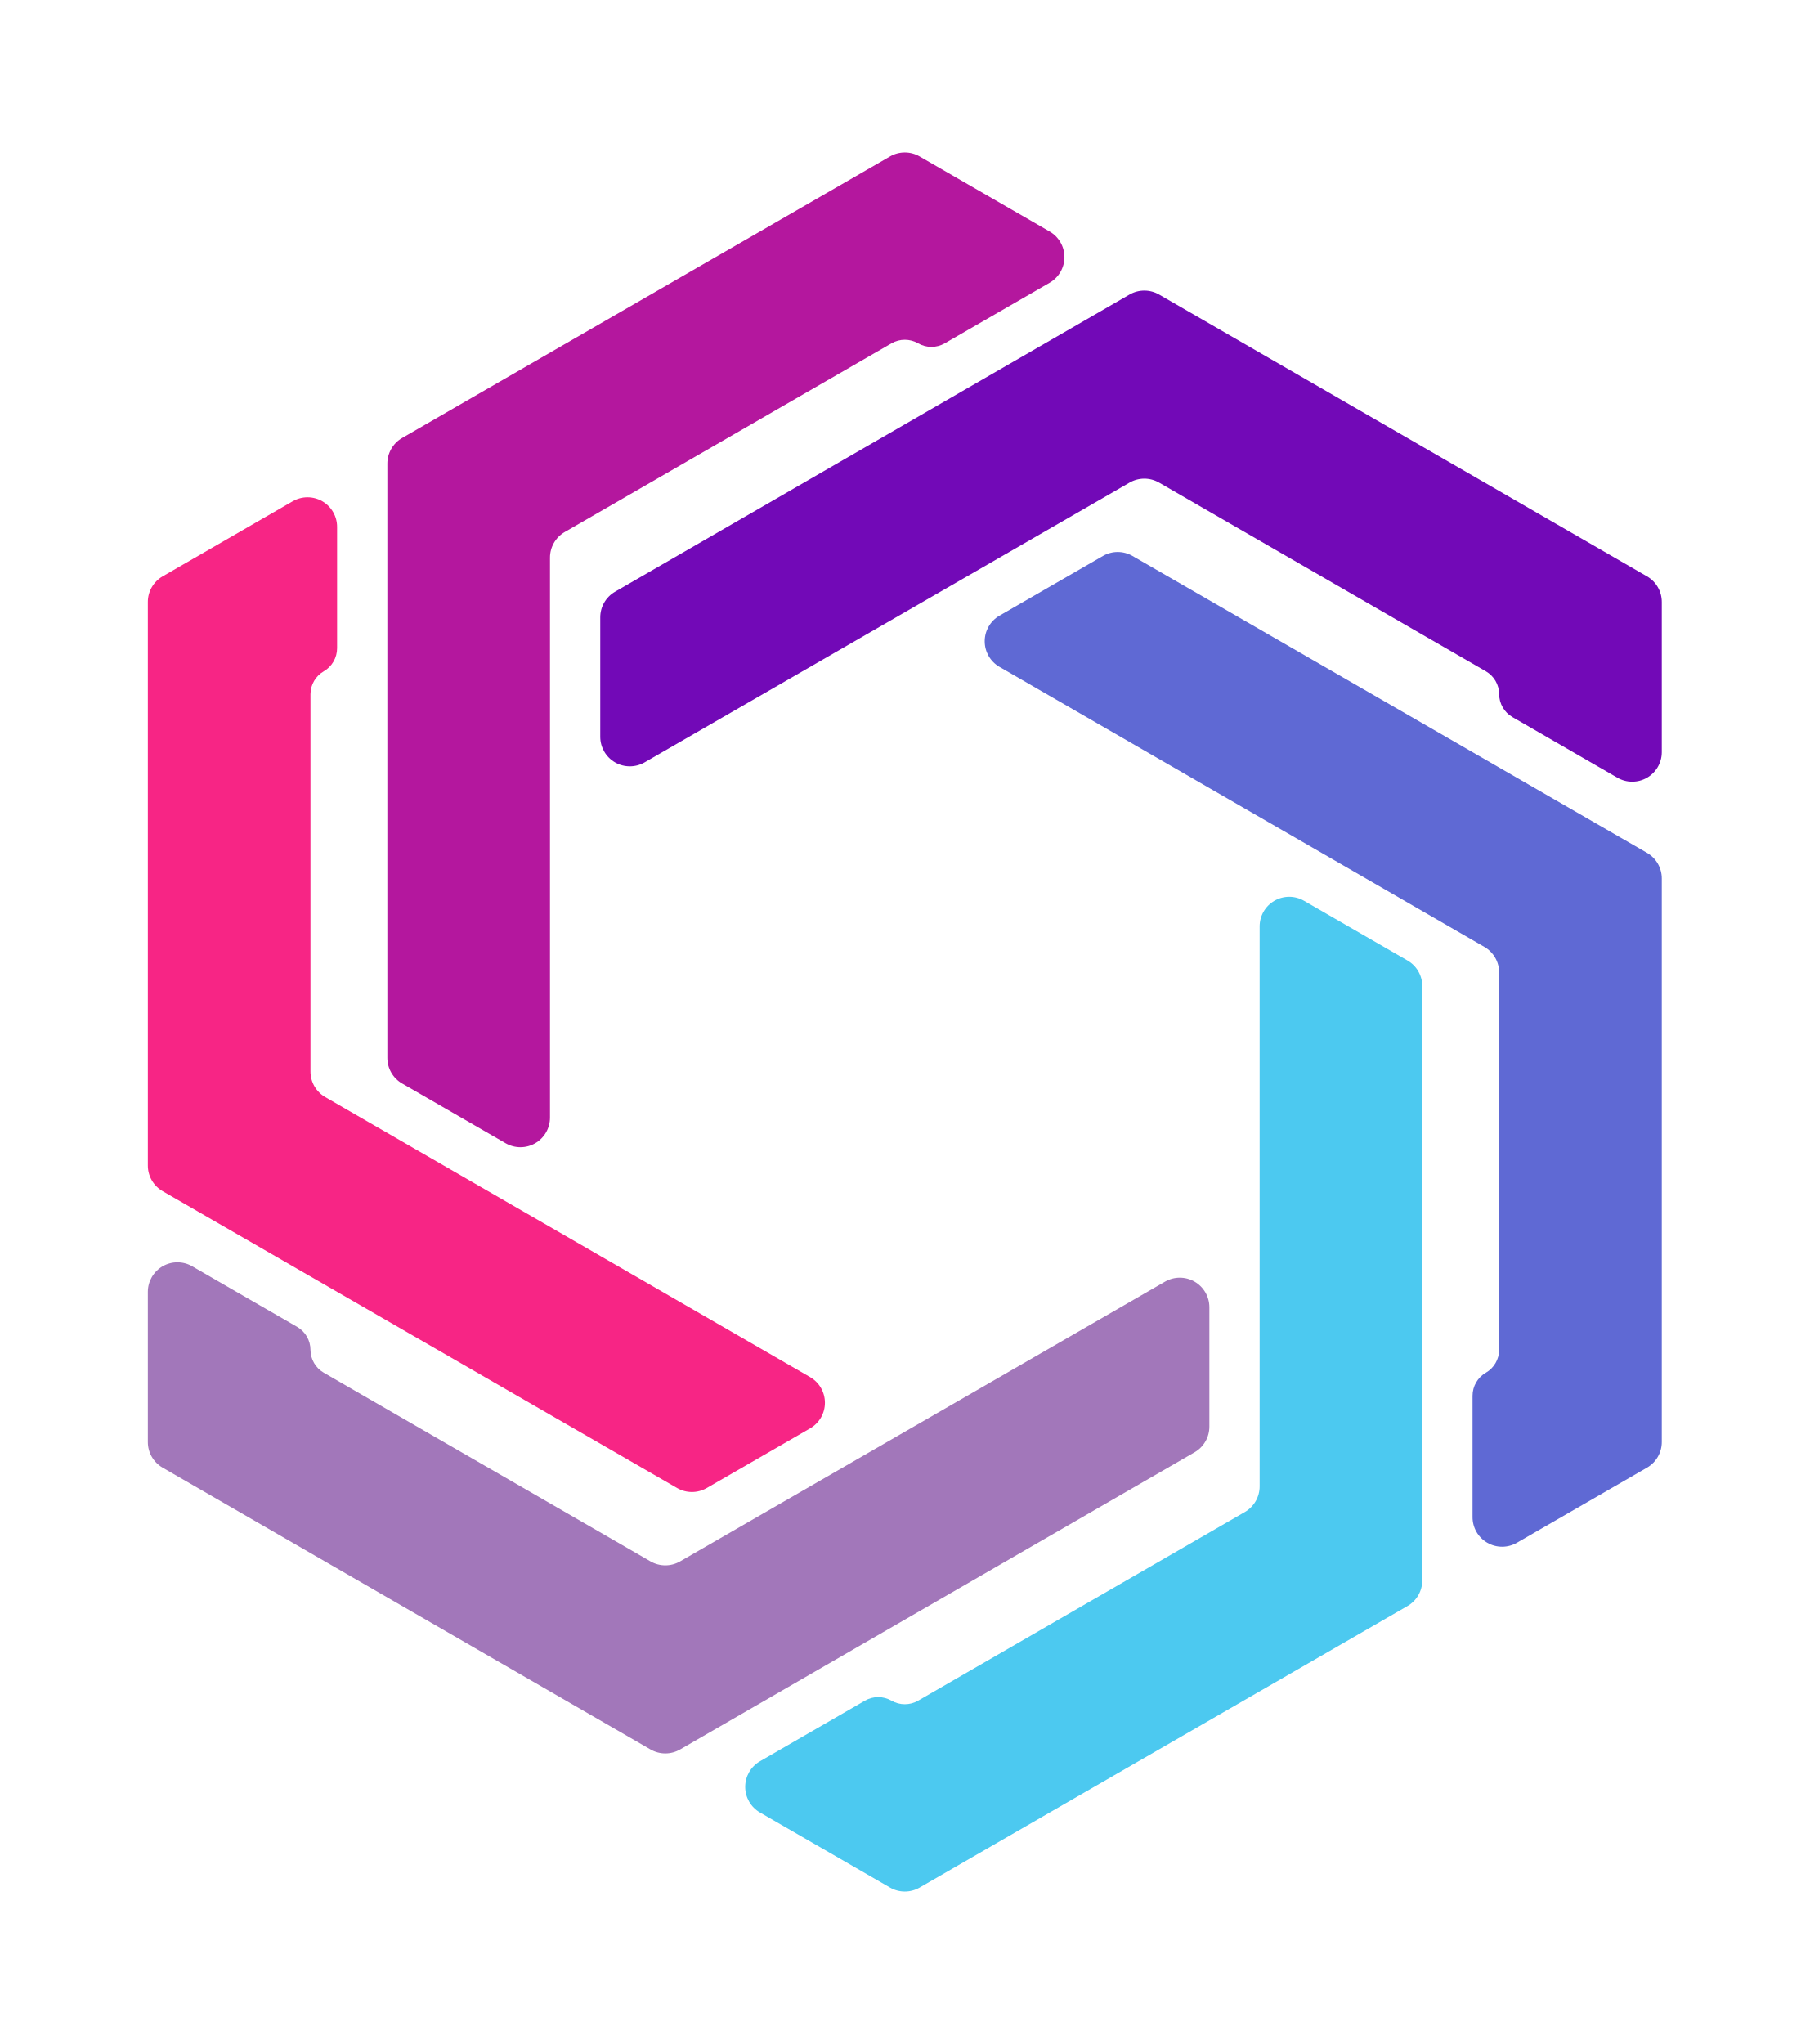
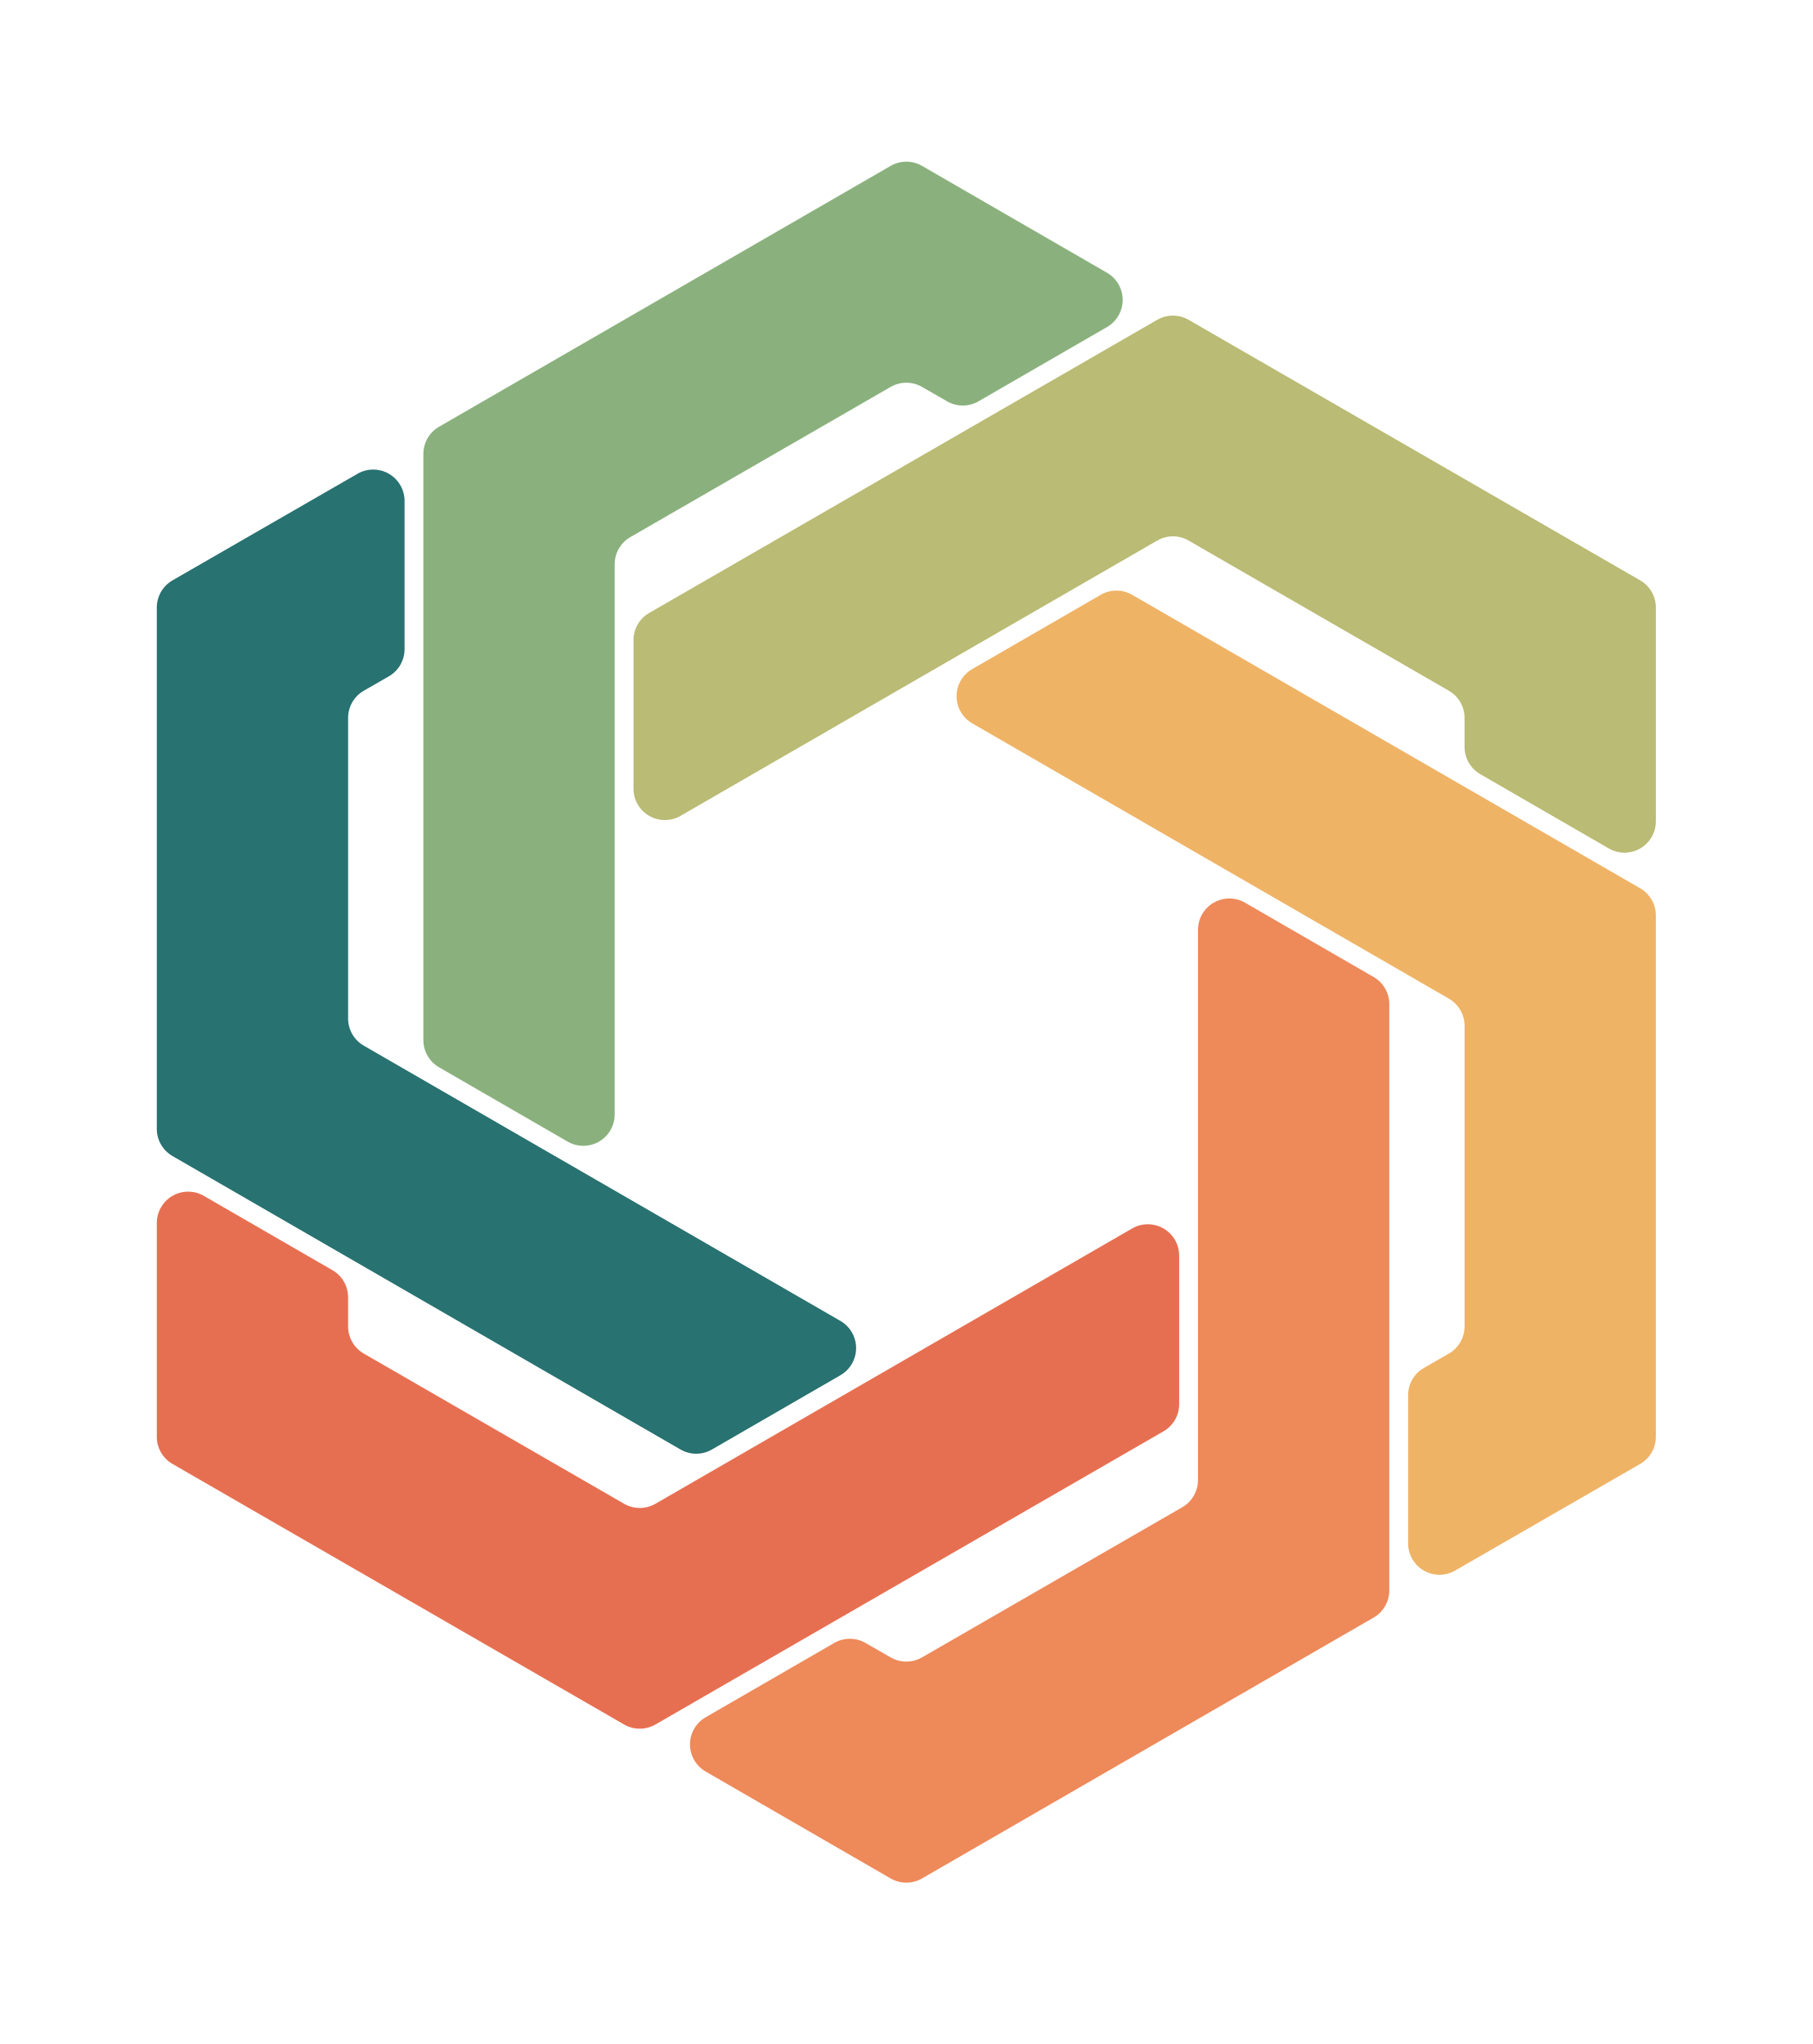
- <svg xmlns="http://www.w3.org/2000/svg" viewBox="-306 -345.6 612 691.2">
-   <path fill="#f72585" d="M-192 -167.4 A10 10 0 0 0 -207 -176.1 L-251 -150.7 A10 10 0 0 0 -256 -142 L-256 48.5 A10 10 0 0 0 -251 57.2 L-77 157.6 A10 10 0 0 0 -67 157.6 L-32 137.4 A10 10 0 0 0 -32 120.1 L-196 25.4 A10 10 0 0 1 -201 16.7 L-201 -110.9 A9 9 0 0 1 -196.5 -118.6 L-196.5 -118.6 A9 9 0 0 0 -192 -126.4 Z" />
-   <path fill="#b4179e" d="M49 -250 A10 10 0 0 0 49 -267.3 L5 -292.7 A10 10 0 0 0 -5 -292.7 L-170 -197.5 A10 10 0 0 0 -175 -188.8 L-175 12.1 A10 10 0 0 0 -170 20.8 L-135 41 A10 10 0 0 0 -120 32.3 L-120 -157 A10 10 0 0 1 -115 -165.7 L-4.5 -229.5 A9 9 0 0 1 4.5 -229.5 L4.5 -229.5 A9 9 0 0 0 13.5 -229.5 Z" />
-   <path fill="#7209b7" d="M241 -82.6 A10 10 0 0 0 256 -91.2 L256 -142 A10 10 0 0 0 251 -150.7 L86 -246 A10 10 0 0 0 76 -246 L-98 -145.5 A10 10 0 0 0 -103 -136.8 L-103 -96.4 A10 10 0 0 0 -88 -87.8 L76 -182.4 A10 10 0 0 1 86 -182.4 L196.5 -118.6 A9 9 0 0 1 201 -110.9 L201 -110.9 A9 9 0 0 0 205.5 -103.1 Z" />
-   <path fill="#5f69d4" d="M192 167.4 A10 10 0 0 0 207 176.1 L251 150.7 A10 10 0 0 0 256 142 L256 -48.5 A10 10 0 0 0 251 -57.2 L77 -157.6 A10 10 0 0 0 67 -157.6 L32 -137.4 A10 10 0 0 0 32 -120.1 L196 -25.4 A10 10 0 0 1 201 -16.7 L201 110.9 A9 9 0 0 1 196.5 118.6 L196.5 118.6 A9 9 0 0 0 192 126.4 Z" />
-   <path fill="#4cc9f0" d="M-49 250 A10 10 0 0 0 -49 267.3 L-5 292.7 A10 10 0 0 0 5 292.7 L170 197.5 A10 10 0 0 0 175 188.8 L175 -12.1 A10 10 0 0 0 170 -20.8 L135 -41 A10 10 0 0 0 120 -32.3 L120 157 A10 10 0 0 1 115 165.7 L4.5 229.5 A9 9 0 0 1 -4.5 229.5 L-4.5 229.5 A9 9 0 0 0 -13.5 229.5 Z" />
-   <path fill="#a277ba" d="M-241 82.6 A10 10 0 0 0 -256 91.2 L-256 142 A10 10 0 0 0 -251 150.7 L-86 246 A10 10 0 0 0 -76 246 L98 145.5 A10 10 0 0 0 103 136.8 L103 96.4 A10 10 0 0 0 88 87.8 L-76 182.4 A10 10 0 0 1 -86 182.4 L-196.5 118.6 A9 9 0 0 1 -201 110.9 L-201 110.9 A9 9 0 0 0 -205.5 103.1 Z" />
+ <svg xmlns="http://www.w3.org/2000/svg" viewBox="-289 -326 578 651.9">
+   <path fill="#287271" d="M-160 -166.3 A10 10 0 0 0 -175 -174.9 L-234 -140.9 A10 10 0 0 0 -239 -132.2 L-239 34.1 A10 10 0 0 0 -234 42.7 L-72 136.3 A10 10 0 0 0 -62 136.3 L-21 112.6 A10 10 0 0 0 -21 95.3 L-173 7.5 A10 10 0 0 1 -178 -1.2 L-178 -97 A10 10 0 0 1 -173 -105.7 L-165 -110.3 A10 10 0 0 0 -160 -118.9 Z" />
+   <path fill="#8ab17d" d="M64 -221.7 A10 10 0 0 0 64 -239 L5 -273.1 A10 10 0 0 0 -5 -273.1 L-149 -189.9 A10 10 0 0 0 -154 -181.3 L-154 5.8 A10 10 0 0 0 -149 14.4 L-108 38.1 A10 10 0 0 0 -93 29.4 L-93 -146.1 A10 10 0 0 1 -88 -154.7 L-5 -202.6 A10 10 0 0 1 5 -202.6 L13 -198 A10 10 0 0 0 23 -198 Z" />
+   <path fill="#babb74" d="M224 -55.4 A10 10 0 0 0 239 -64.1 L239 -132.2 A10 10 0 0 0 234 -140.9 L90 -224 A10 10 0 0 0 80 -224 L-82 -130.5 A10 10 0 0 0 -87 -121.8 L-87 -74.5 A10 10 0 0 0 -72 -65.8 L80 -153.6 A10 10 0 0 1 90 -153.6 L173 -105.7 A10 10 0 0 1 178 -97 L178 -87.8 A10 10 0 0 0 183 -79.1 Z" />
+   <path fill="#efb366" d="M160 166.3 A10 10 0 0 0 175 174.9 L234 140.9 A10 10 0 0 0 239 132.2 L239 -34.1 A10 10 0 0 0 234 -42.7 L72 -136.3 A10 10 0 0 0 62 -136.3 L21 -112.6 A10 10 0 0 0 21 -95.3 L173 -7.5 A10 10 0 0 1 178 1.2 L178 97 A10 10 0 0 1 173 105.7 L165 110.3 A10 10 0 0 0 160 118.9 Z" />
+   <path fill="#ee8959" d="M-64 221.7 A10 10 0 0 0 -64 239 L-5 273.1 A10 10 0 0 0 5 273.1 L149 189.9 A10 10 0 0 0 154 181.3 L154 -5.8 A10 10 0 0 0 149 -14.4 L108 -38.1 A10 10 0 0 0 93 -29.4 L93 146.1 A10 10 0 0 1 88 154.7 L5 202.6 A10 10 0 0 1 -5 202.6 L-13 198 A10 10 0 0 0 -23 198 Z" />
+   <path fill="#e76f51" d="M-224 55.4 A10 10 0 0 0 -239 64.1 L-239 132.2 A10 10 0 0 0 -234 140.9 L-90 224 A10 10 0 0 0 -80 224 L82 130.5 A10 10 0 0 0 87 121.8 L87 74.5 A10 10 0 0 0 72 65.8 L-80 153.6 A10 10 0 0 1 -90 153.6 L-173 105.7 A10 10 0 0 1 -178 97 L-178 87.8 A10 10 0 0 0 -183 79.1 Z" />
</svg>
